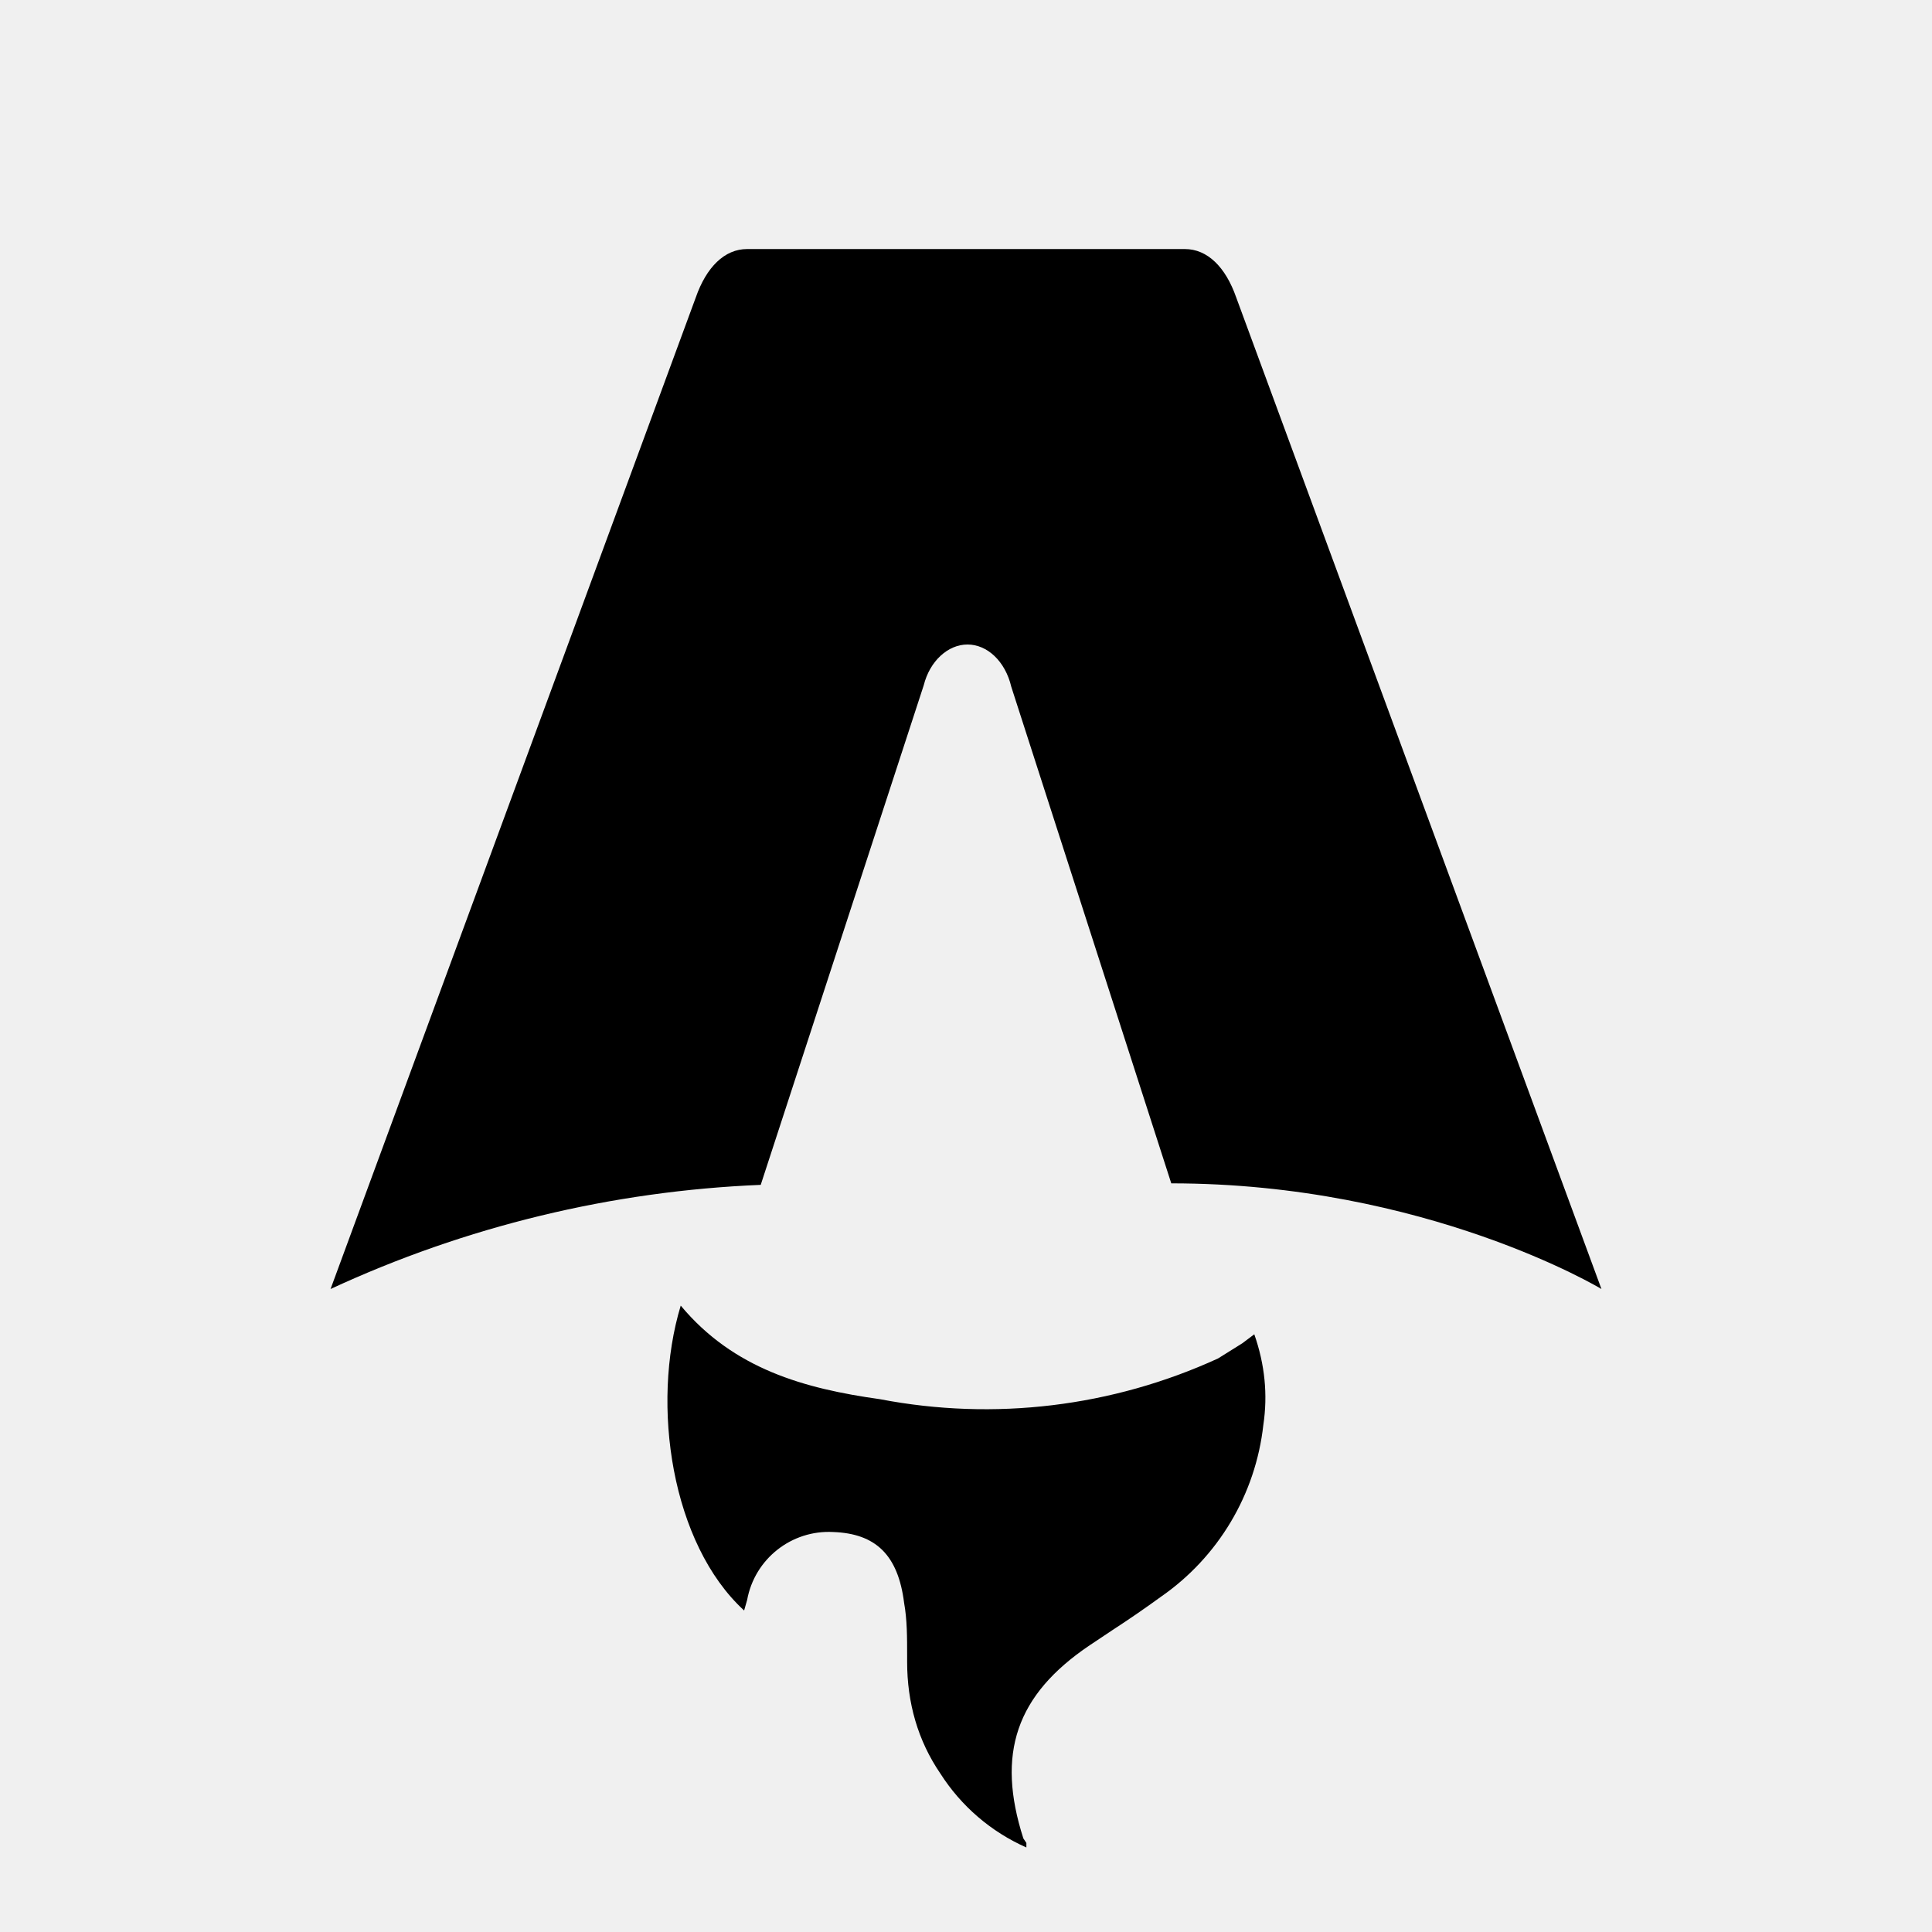
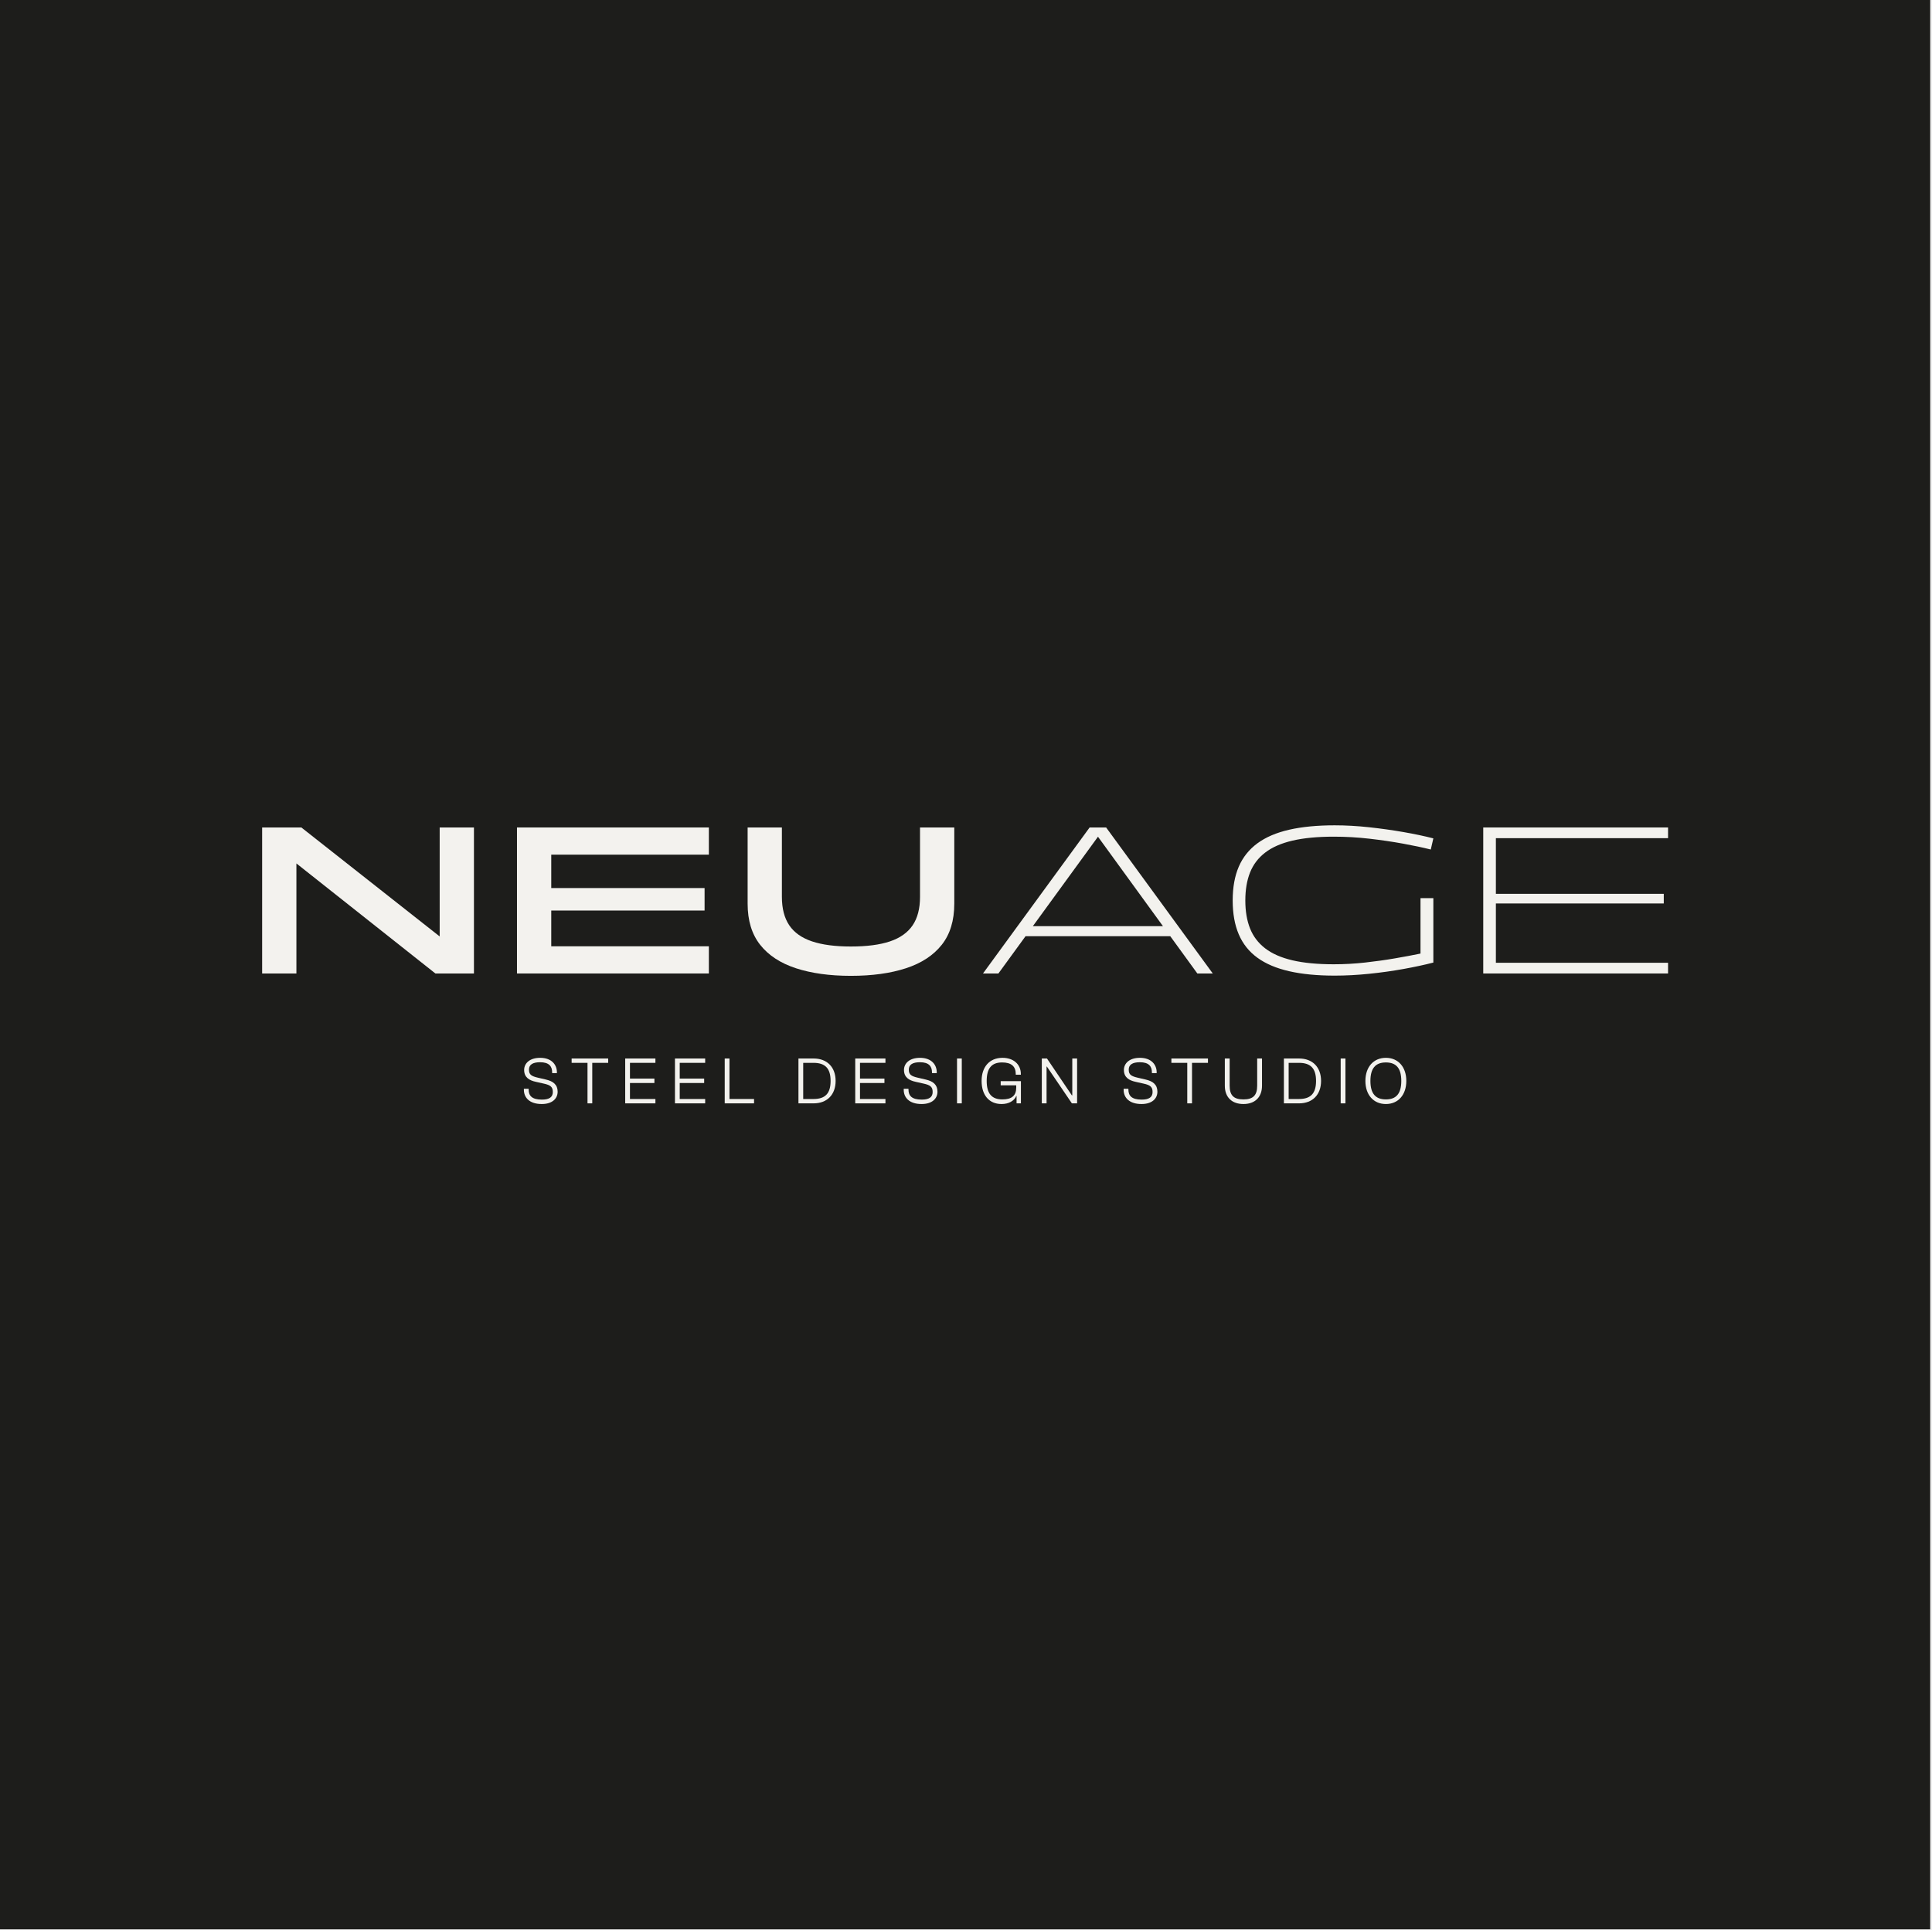
- <svg xmlns="http://www.w3.org/2000/svg" fill="none" viewBox="0 0 128 128">
-   <path d="M50.4 78.5a75.1 75.1 0 0 0-28.5 6.9l24.2-65.7c.7-2 1.9-3.2 3.4-3.2h29c1.5 0 2.7 1.2 3.4 3.2l24.2 65.7s-11.6-7-28.5-7L67 45.5c-.4-1.7-1.6-2.8-2.9-2.8-1.3 0-2.5 1.1-2.9 2.7L50.4 78.5Zm-1.1 28.2Zm-4.2-20.2c-2 6.6-.6 15.8 4.2 20.2a17.5 17.5 0 0 1 .2-.7 5.5 5.5 0 0 1 5.7-4.5c2.8.1 4.3 1.5 4.7 4.7.2 1.1.2 2.3.2 3.5v.4c0 2.7.7 5.2 2.2 7.4a13 13 0 0 0 5.7 4.9v-.3l-.2-.3c-1.8-5.6-.5-9.5 4.4-12.8l1.5-1a73 73 0 0 0 3.2-2.2 16 16 0 0 0 6.8-11.4c.3-2 .1-4-.6-6l-.8.6-1.6 1a37 37 0 0 1-22.4 2.7c-5-.7-9.7-2-13.2-6.2Z" />
-   <style>
-         path { fill: #000; }
-         @media (prefers-color-scheme: dark) {
-             path { fill: #FFF; }
-         }
-     </style>
+ <svg xmlns="http://www.w3.org/2000/svg" width="100%" height="100%" viewBox="0 0 881 880" version="1.1" xml:space="preserve" style="fill-rule:evenodd;clip-rule:evenodd;stroke-linejoin:round;stroke-miterlimit:2;">
+   <g transform="matrix(1,0,0,1,-1643.922,-1152.752)">
+     <g transform="matrix(4.166667,0,0,4.166667,0,0)">
+       <g transform="matrix(0.266722,0,0,0.345098,394.5412,276.6605)">
+         <rect x="0" y="0" width="792" height="612" style="fill:rgb(29,29,27);" />
+       </g>
+     </g>
+     <g transform="matrix(4.166667,0,0,4.166667,0,0)">
+       <g transform="matrix(1,0,0,1,15.9513,57.85931)">
+         <g transform="matrix(0.417344,0,0,0.417344,411.0292,309.3808)">
+           <path d="M0,38.3L-8.985,38.3L-8.985,0L1.292,0L37.57,28.585L37.57,0L46.555,0L46.555,38.3L36.447,38.3L0,9.435L0,38.3Z" style="fill:rgb(243,242,238);fill-rule:nonzero;" />
+         </g>
+         <g transform="matrix(0.417344,0,0,0.417344,456.1689,309.3808)">
+           <path d="M0,38.3L-50.317,38.3L-50.317,0L0,0L0,7.132L-41.332,7.132L-41.332,15.893L-1.123,15.893L-1.123,21.79L-41.332,21.79L-41.332,31.168L0,31.168L0,38.3Z" style="fill:rgb(243,242,238);fill-rule:nonzero;" />
+         </g>
+         <g transform="matrix(0.417344,0,0,0.417344,479.278,318.0292)">
+           <path d="M0,-2.527L0,-20.722L8.985,-20.722L8.985,-0.73C8.985,3.688 7.89,7.282 5.7,10.052C3.51,12.823 0.383,14.873 -3.679,16.202C-7.741,17.531 -12.561,18.195 -18.139,18.195C-23.681,18.195 -28.482,17.531 -32.544,16.202C-36.607,14.873 -39.732,12.823 -41.922,10.052C-44.112,7.282 -45.207,3.688 -45.207,-0.73L-45.207,-20.722L-36.222,-20.722L-36.222,-2.527C-36.222,0.543 -35.576,3.033 -34.285,4.942C-32.993,6.851 -31.009,8.255 -28.332,9.154C-25.655,10.052 -22.258,10.502 -18.139,10.502C-13.946,10.502 -10.521,10.052 -7.862,9.154C-5.205,8.255 -3.229,6.851 -1.938,4.942C-0.646,3.033 0,0.543 0,-2.527" style="fill:rgb(243,242,238);fill-rule:nonzero;" />
+         </g>
+         <g transform="matrix(0.417344,0,0,0.417344,509.629,309.3808)">
+           <path d="M0,38.3L-27.293,0.73L-27.068,0L-23.923,0L4.043,38.3L0,38.3ZM-5.728,28.528L-46.33,28.528L-46.33,25.889L-5.728,25.889L-5.728,28.528ZM-25.103,0L-24.822,0.73L-52.171,38.3L-56.214,38.3L-28.248,0L-25.103,0Z" style="fill:rgb(243,242,238);fill-rule:nonzero;" />
+         </g>
+         <g transform="matrix(0.417344,0,0,0.417344,513.4965,317.3733)">
+           <path d="M0,-0.001C0,-3.445 0.533,-6.403 1.6,-8.874C2.667,-11.345 4.296,-13.385 6.486,-14.995C8.676,-16.604 11.456,-17.793 14.825,-18.561C18.195,-19.328 22.163,-19.712 26.731,-19.712C29.651,-19.712 32.664,-19.544 35.772,-19.207C38.879,-18.87 41.884,-18.449 44.786,-17.943C47.687,-17.438 50.298,-16.885 52.62,-16.287L51.946,-13.366C49.849,-13.89 47.415,-14.405 44.645,-14.911C41.874,-15.416 38.945,-15.846 35.857,-16.202C32.768,-16.558 29.651,-16.736 26.506,-16.736C22.238,-16.736 18.625,-16.389 15.668,-15.697C12.71,-15.004 10.323,-13.956 8.508,-12.552C6.691,-11.148 5.371,-9.407 4.548,-7.33C3.724,-5.252 3.313,-2.809 3.313,-0.001C3.313,2.807 3.724,5.25 4.548,7.328C5.371,9.405 6.691,11.146 8.508,12.55C10.323,13.954 12.71,15.003 15.668,15.695C18.625,16.388 22.238,16.734 26.506,16.734C29.239,16.734 31.962,16.585 34.677,16.285C37.391,15.986 40.003,15.621 42.511,15.19C45.019,14.76 47.265,14.339 49.25,13.926L49.25,-0.619L52.62,-0.619L52.62,16.285C50.298,16.884 47.687,17.446 44.786,17.97C41.884,18.494 38.879,18.916 35.772,19.233C32.664,19.551 29.651,19.711 26.731,19.711C22.163,19.711 18.195,19.326 14.825,18.559C11.456,17.792 8.676,16.613 6.486,15.021C4.296,13.431 2.667,11.39 1.6,8.9C0.533,6.411 0,3.444 0,-0.001" style="fill:rgb(243,242,238);fill-rule:nonzero;" />
+         </g>
+         <g transform="matrix(0.417344,0,0,0.417344,561.144,309.3808)">
+           <path d="M0,38.3L-48.464,38.3L-48.464,0L0,0L0,2.808L-45.151,2.808L-45.151,17.409L-1.123,17.409L-1.123,19.936L-45.151,19.936L-45.151,35.492L0,35.492L0,38.3Z" style="fill:rgb(243,242,238);fill-rule:nonzero;" />
+         </g>
+         <g transform="matrix(0.417344,0,0,0.417344,435.9245,336.1589)">
+           <path d="M0,4.637L0,4.373L1.247,4.373L1.247,4.567C1.247,6.2 2.107,7.219 4.724,7.219C6.674,7.219 7.587,6.569 7.587,5.216C7.587,3.9 6.99,3.408 5.216,3.021L3.179,2.565C1.334,2.178 0.07,1.335 0.07,-0.561C0.07,-2.265 1.475,-3.741 4.268,-3.741C7.323,-3.741 8.658,-1.879 8.658,0.035L8.658,0.264L7.411,0.264L7.411,0.071C7.411,-1.546 6.568,-2.582 4.25,-2.582C2.3,-2.582 1.334,-1.931 1.334,-0.649C1.334,0.685 1.984,1.072 3.706,1.476L5.743,1.949C7.692,2.389 8.852,3.302 8.852,5.146C8.852,6.938 7.464,8.378 4.689,8.378C1.422,8.378 0,6.657 0,4.637" style="fill:rgb(243,242,238);fill-rule:nonzero;" />
+         </g>
+         <g transform="matrix(0.417344,0,0,0.417344,442.8871,334.6709)">
+           <path d="M0,11.768L0,1.142L-4.162,1.142L-4.162,0L5.427,0L5.427,1.142L1.247,1.142L1.247,11.768L0,11.768Z" style="fill:rgb(243,242,238);fill-rule:nonzero;" />
+         </g>
+         <g transform="matrix(0.417344,0,0,0.417344,447.0132,334.6709)">
+           <path d="M0,11.768L0,0L7.921,0L7.921,1.142L1.247,1.142L1.247,5.27L7.657,5.27L7.657,6.429L1.247,6.429L1.247,10.626L7.921,10.626L7.921,11.768L0,11.768Z" style="fill:rgb(243,242,238);fill-rule:nonzero;" />
+         </g>
+         <g transform="matrix(0.417344,0,0,0.417344,452.4587,334.6709)">
+           <path d="M0,11.768L0,0L7.921,0L7.921,1.142L1.247,1.142L1.247,5.27L7.657,5.27L7.657,6.429L1.247,6.429L1.247,10.626L7.921,10.626L7.921,11.768L0,11.768Z" style="fill:rgb(243,242,238);fill-rule:nonzero;" />
+         </g>
+         <g transform="matrix(0.417344,0,0,0.417344,457.9041,334.6709)">
+           <path d="M0,11.768L0,0L1.247,0L1.247,10.626L7.692,10.626L7.692,11.768L0,11.768Z" style="fill:rgb(243,242,238);fill-rule:nonzero;" />
+         </g>
+         <g transform="matrix(0.417344,0,0,0.417344,466.4937,339.1056)">
+           <path d="M0,-9.484L0,0L2.722,0C5.848,0 7.183,-1.546 7.183,-4.742C7.183,-7.938 5.848,-9.484 2.722,-9.484L0,-9.484ZM-1.247,1.142L-1.247,-10.626L2.722,-10.626C6.27,-10.626 8.5,-8.342 8.5,-4.742C8.5,-1.141 6.27,1.142 2.722,1.142L-1.247,1.142Z" style="fill:rgb(243,242,238);fill-rule:nonzero;" />
+         </g>
+         <g transform="matrix(0.417344,0,0,0.417344,472.1882,334.6709)">
+           <path d="M0,11.768L0,0L7.921,0L7.921,1.142L1.247,1.142L1.247,5.27L7.657,5.27L7.657,6.429L1.247,6.429L1.247,10.626L7.921,10.626L7.921,11.768L0,11.768Z" style="fill:rgb(243,242,238);fill-rule:nonzero;" />
+         </g>
+         <g transform="matrix(0.417344,0,0,0.417344,477.4942,336.1589)">
+           <path d="M0,4.637L0,4.373L1.247,4.373L1.247,4.567C1.247,6.2 2.108,7.219 4.725,7.219C6.674,7.219 7.587,6.569 7.587,5.216C7.587,3.9 6.99,3.408 5.216,3.021L3.179,2.565C1.335,2.178 0.07,1.335 0.07,-0.561C0.07,-2.265 1.476,-3.741 4.268,-3.741C7.324,-3.741 8.659,-1.879 8.659,0.035L8.659,0.264L7.412,0.264L7.412,0.071C7.412,-1.546 6.569,-2.582 4.25,-2.582C2.301,-2.582 1.335,-1.931 1.335,-0.649C1.335,0.685 1.985,1.072 3.706,1.476L5.743,1.949C7.693,2.389 8.852,3.302 8.852,5.146C8.852,6.938 7.464,8.378 4.689,8.378C1.423,8.378 0,6.657 0,4.637" style="fill:rgb(243,242,238);fill-rule:nonzero;" />
+         </g>
+         <g transform="matrix(0.417344,0,0,0.417344,318.9432,221.3452)">
+           <rect x="393.883" y="271.54" width="1.247" height="11.768" style="fill:rgb(243,242,238);" />
+         </g>
+         <g transform="matrix(0.417344,0,0,0.417344,486.0178,337.1266)">
+           <path d="M0,0C0,-3.671 2.072,-6.06 5.479,-6.06C8.307,-6.06 10.292,-4.408 10.292,-1.791L10.292,-1.634L8.957,-1.634L8.957,-1.791C8.957,-3.776 7.851,-4.848 5.374,-4.848C2.582,-4.848 1.334,-3.267 1.334,0C1.334,3.267 2.599,4.848 5.462,4.848C7.886,4.848 9.08,3.864 9.08,1.756L9.08,1.159L5.005,1.159L5.005,0.053L10.31,0.053L10.31,5.884L9.168,5.884L9.168,3.934L9.098,3.934C8.536,5.269 7.078,6.06 5.234,6.06C1.949,6.06 0,3.706 0,0" style="fill:rgb(243,242,238);fill-rule:nonzero;" />
+         </g>
+         <g transform="matrix(0.417344,0,0,0.417344,492.6067,334.6709)">
+           <path d="M0,11.768L0,0L1.353,0L6.638,7.833L7.885,9.678L7.991,9.678L7.991,0L9.255,0L9.255,11.768L7.885,11.768L2.564,3.935L1.335,2.125L1.247,2.125L1.247,11.768L0,11.768Z" style="fill:rgb(243,242,238);fill-rule:nonzero;" />
+         </g>
+         <g transform="matrix(0.417344,0,0,0.417344,501.5623,336.1589)">
+           <path d="M0,4.637L0,4.373L1.247,4.373L1.247,4.567C1.247,6.2 2.108,7.219 4.725,7.219C6.675,7.219 7.588,6.569 7.588,5.216C7.588,3.9 6.99,3.408 5.217,3.021L3.18,2.565C1.335,2.178 0.07,1.335 0.07,-0.561C0.07,-2.265 1.476,-3.741 4.269,-3.741C7.324,-3.741 8.659,-1.879 8.659,0.035L8.659,0.264L7.412,0.264L7.412,0.071C7.412,-1.546 6.569,-2.582 4.251,-2.582C2.301,-2.582 1.335,-1.931 1.335,-0.649C1.335,0.685 1.985,1.072 3.706,1.476L5.743,1.949C7.693,2.389 8.853,3.302 8.853,5.146C8.853,6.938 7.465,8.378 4.689,8.378C1.423,8.378 0,6.657 0,4.637" style="fill:rgb(243,242,238);fill-rule:nonzero;" />
+         </g>
+         <g transform="matrix(0.417344,0,0,0.417344,508.5251,334.6709)">
+           <path d="M0,11.768L0,1.142L-4.162,1.142L-4.162,0L5.428,0L5.428,1.142L1.247,1.142L1.247,11.768L0,11.768Z" style="fill:rgb(243,242,238);fill-rule:nonzero;" />
+         </g>
+         <g transform="matrix(0.417344,0,0,0.417344,512.6365,336.6792)">
+           <path d="M0,2.319L0,-4.812L1.265,-4.812L1.265,2.319C1.265,4.831 2.301,5.92 4.883,5.92C7.43,5.92 8.483,4.831 8.483,2.319L8.483,-4.812L9.748,-4.812L9.748,2.319C9.748,5.392 7.851,7.131 4.883,7.131C1.88,7.131 0,5.392 0,2.319" style="fill:rgb(243,242,238);fill-rule:nonzero;" />
+         </g>
+         <g transform="matrix(0.417344,0,0,0.417344,519.6214,339.1056)">
+           <path d="M0,-9.484L0,0L2.722,0C5.848,0 7.183,-1.546 7.183,-4.742C7.183,-7.938 5.848,-9.484 2.722,-9.484L0,-9.484ZM-1.247,1.142L-1.247,-10.626L2.722,-10.626C6.27,-10.626 8.5,-8.342 8.5,-4.742C8.5,-1.141 6.27,1.142 2.722,1.142L-1.247,1.142Z" style="fill:rgb(243,242,238);fill-rule:nonzero;" />
+         </g>
+         <g transform="matrix(0.417344,0,0,0.417344,318.9432,221.3452)">
+           <rect x="494.49" y="271.54" width="1.247" height="11.768" style="fill:rgb(243,242,238);" />
+         </g>
+         <g transform="matrix(0.417344,0,0,0.417344,531.9489,337.1266)">
+           <path d="M0,0C0,-3.267 -1.282,-4.848 -4.039,-4.848C-6.797,-4.848 -8.097,-3.267 -8.097,0C-8.097,3.267 -6.797,4.848 -4.039,4.848C-1.282,4.848 0,3.267 0,0M-9.413,0C-9.413,-3.671 -7.271,-6.06 -4.039,-6.06C-0.825,-6.06 1.317,-3.671 1.317,0C1.317,3.671 -0.825,6.06 -4.039,6.06C-7.271,6.06 -9.413,3.671 -9.413,0" style="fill:rgb(243,242,238);fill-rule:nonzero;" />
+         </g>
+       </g>
+     </g>
+   </g>
</svg>
